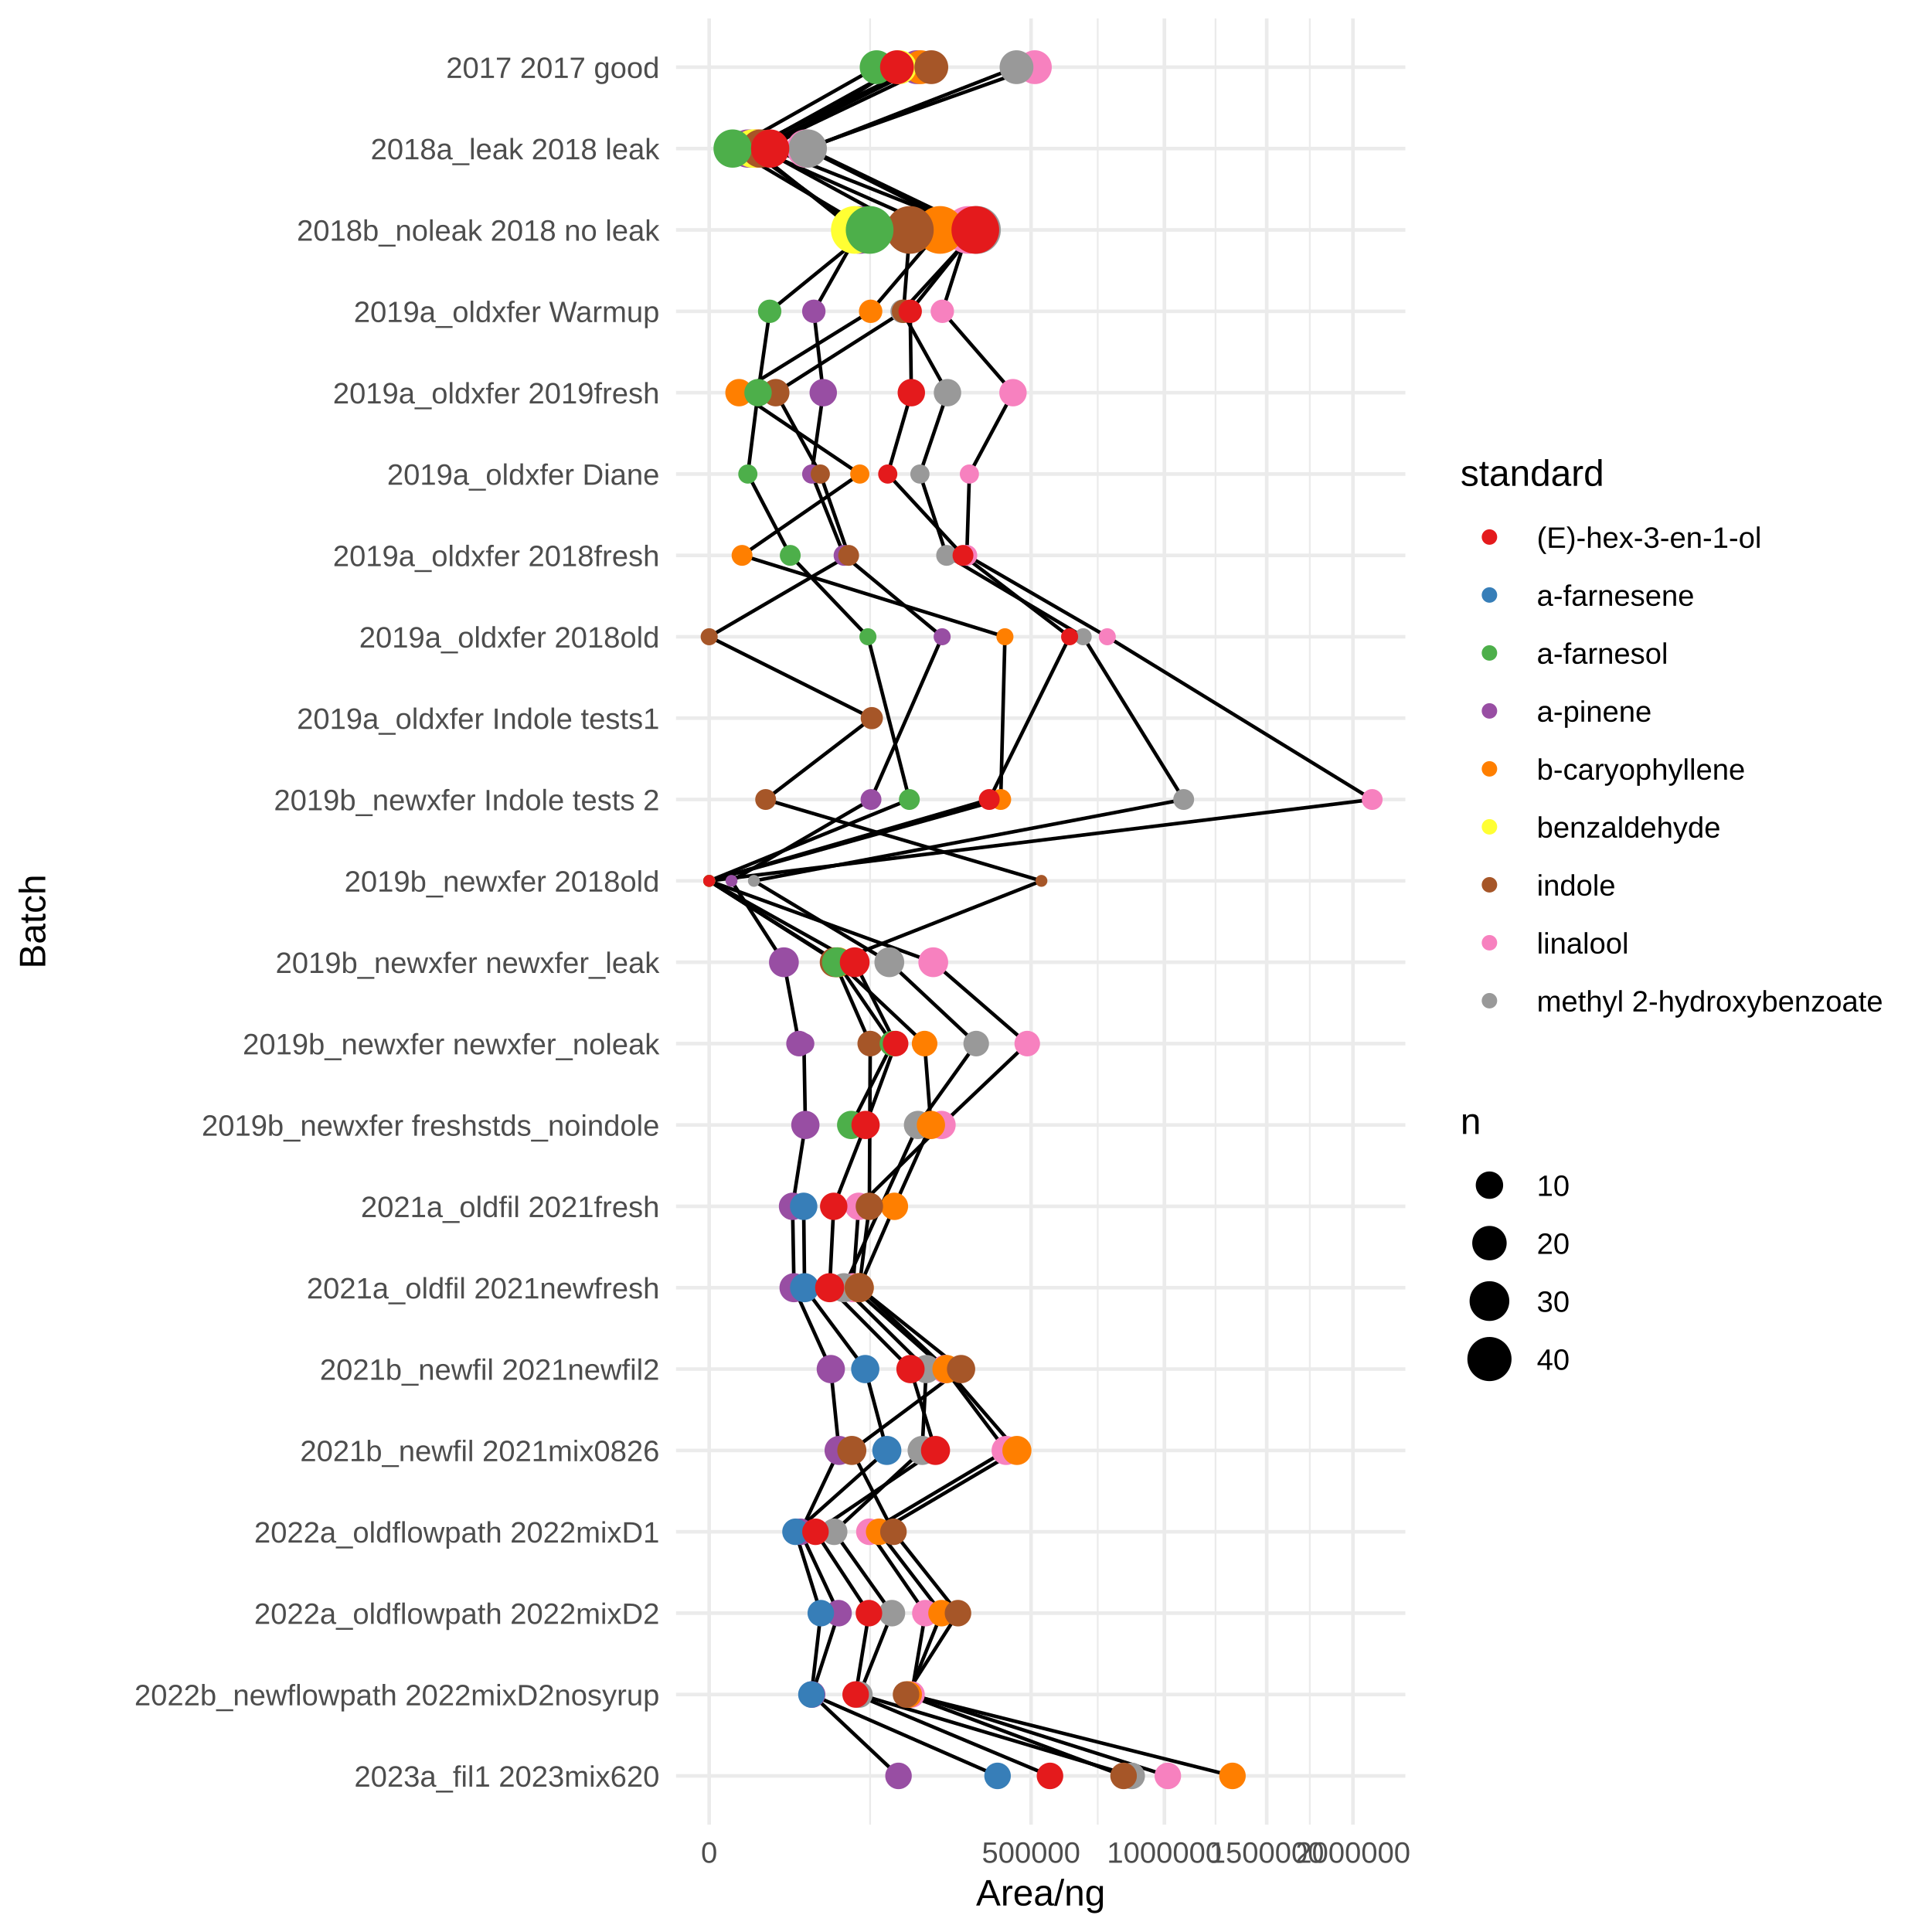
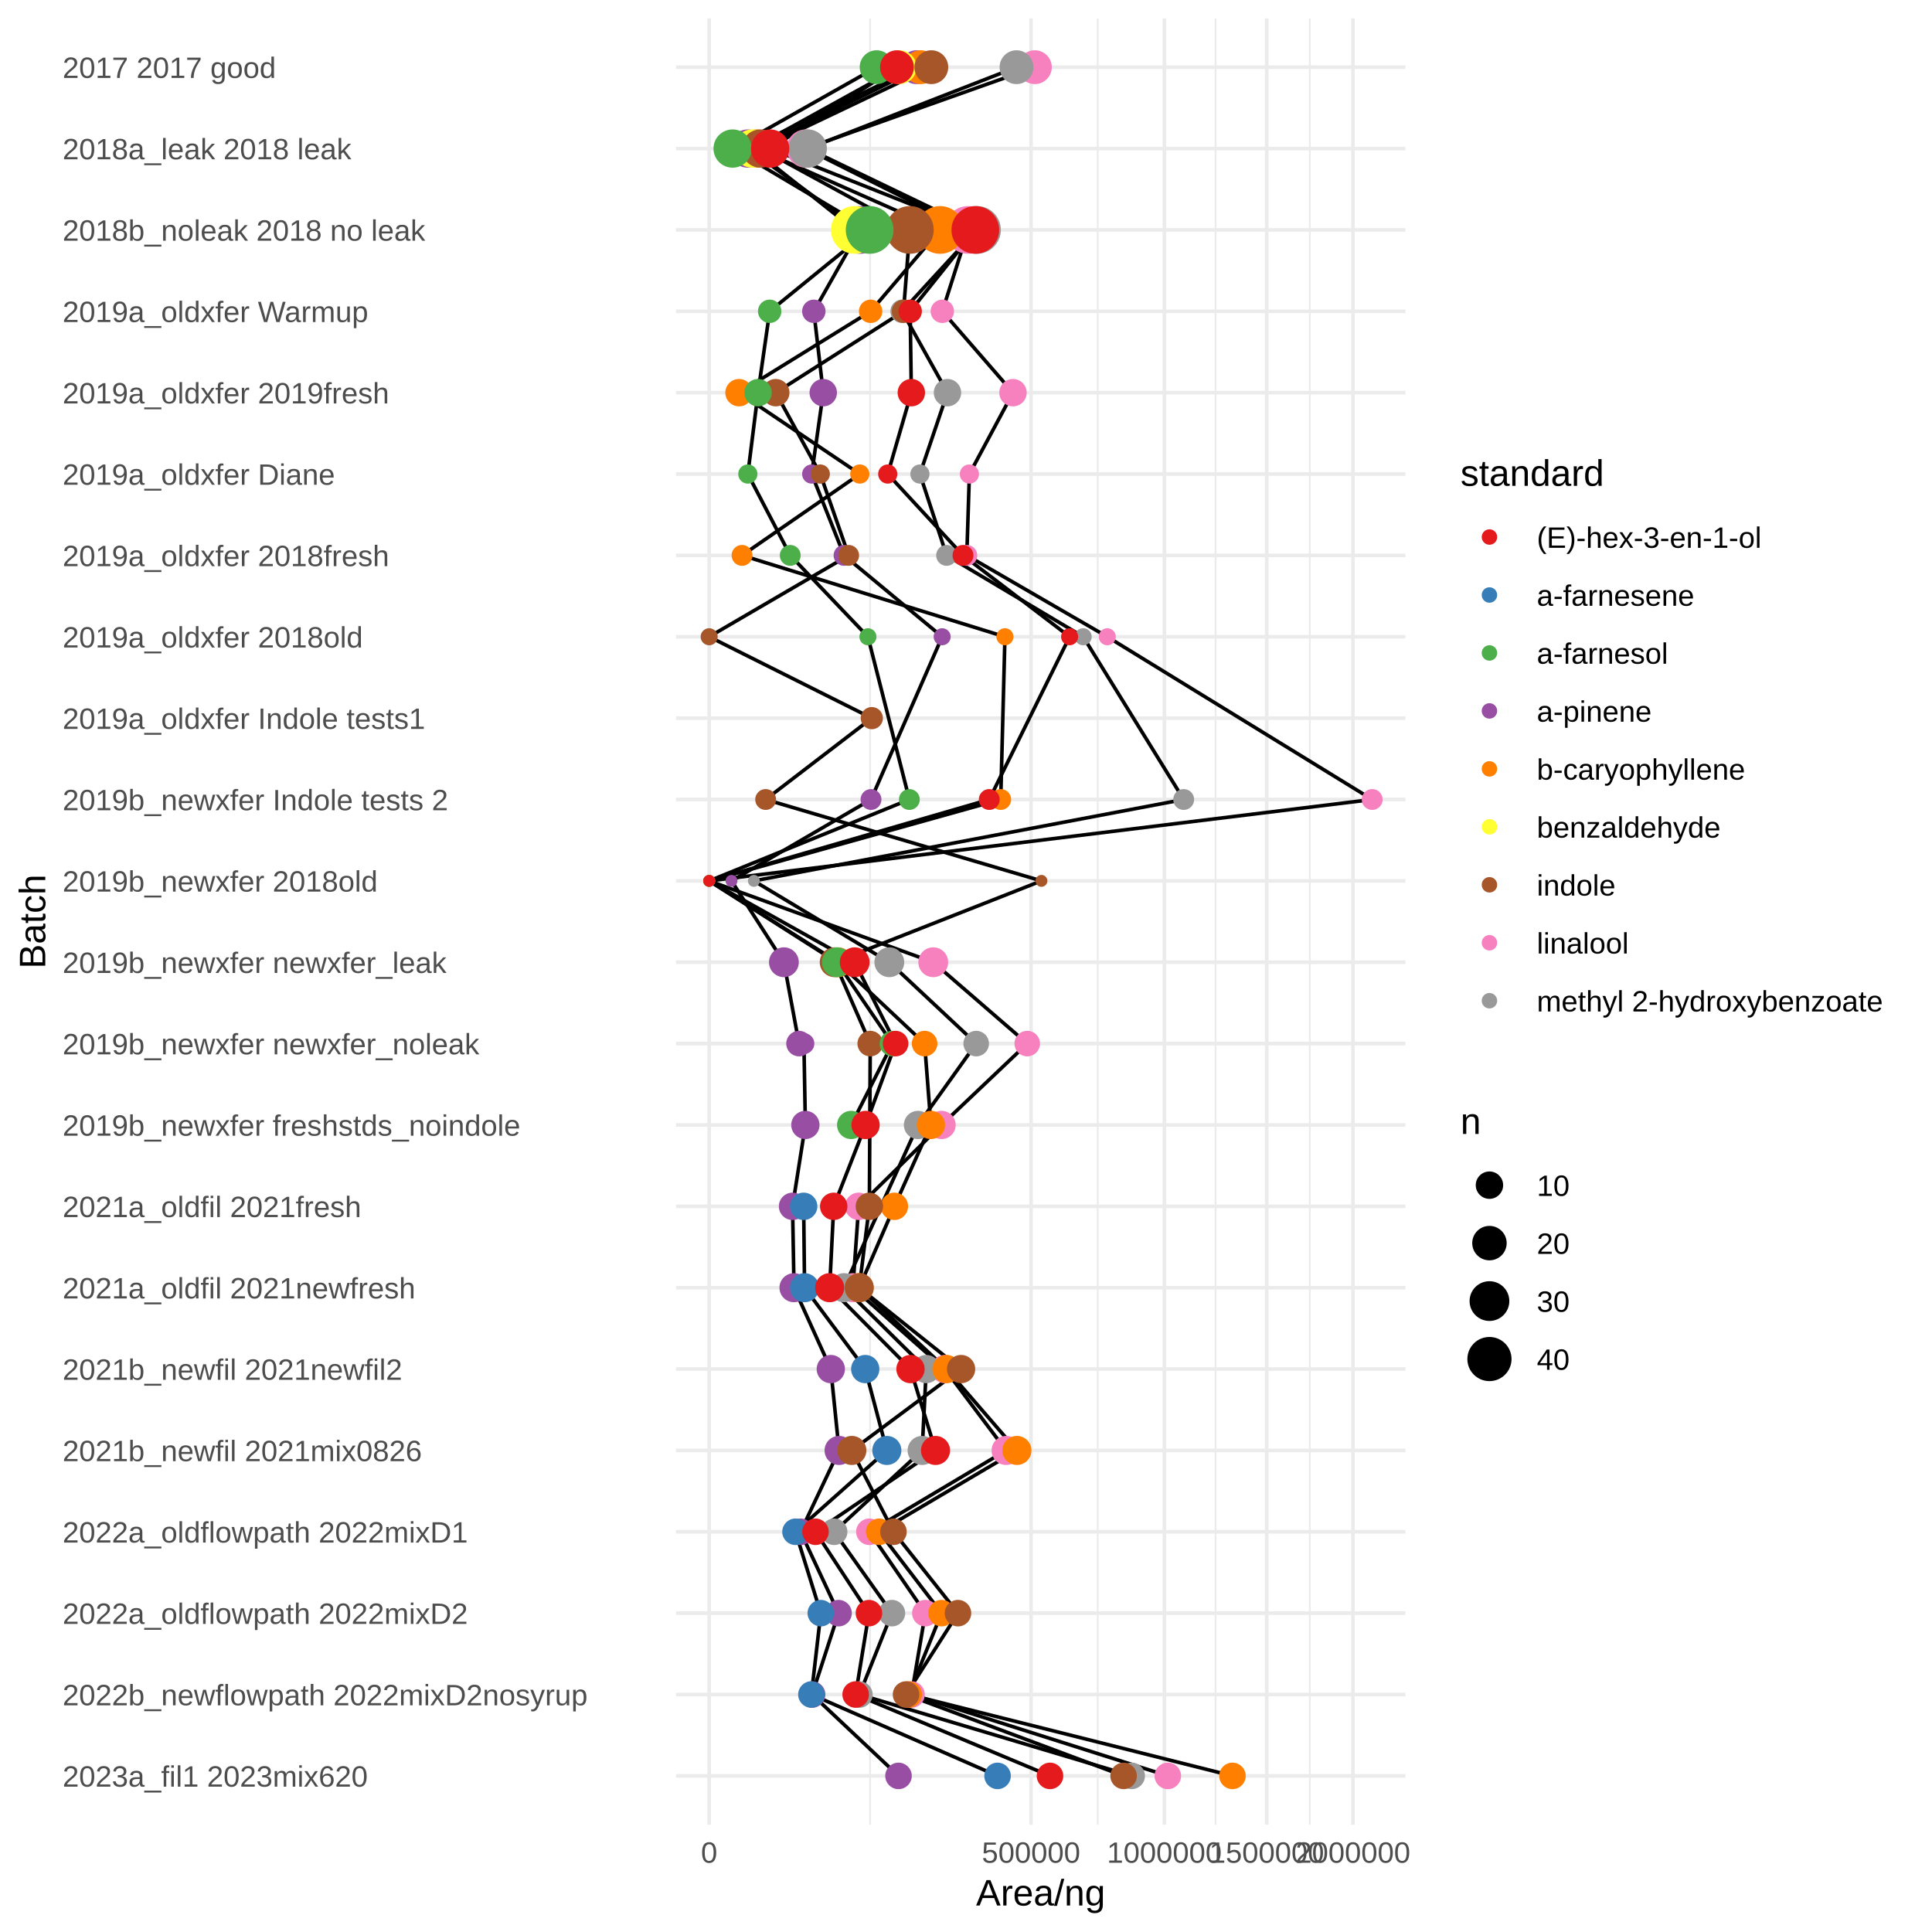
<svg xmlns="http://www.w3.org/2000/svg" class="svglite" width="576.00pt" height="576.00pt" viewBox="0 0 576.00 576.00">
  <defs>
    <style type="text/css">
    .svglite line, .svglite polyline, .svglite polygon, .svglite path, .svglite rect, .svglite circle {
      fill: none;
      stroke: #000000;
      stroke-linecap: round;
      stroke-linejoin: round;
      stroke-miterlimit: 10.00;
    }
    .svglite text {
      white-space: pre;
    }
  </style>
  </defs>
  <rect width="100%" height="100%" style="stroke: none; fill: #FFFFFF;" />
  <defs>
    <clipPath id="cpMC4wMHw1NzYuMDB8MC4wMHw1NzYuMDA=">
      <rect x="0.00" y="0.00" width="576.00" height="576.00" />
    </clipPath>
  </defs>
  <g clip-path="url(#cpMC4wMHw1NzYuMDB8MC4wMHw1NzYuMDA=)">
</g>
  <defs>
    <clipPath id="cpMjAxLjU1fDQxOC45OXw1LjQ4fDU0NC4wMQ==">
      <rect x="201.55" y="5.48" width="217.44" height="538.53" />
    </clipPath>
  </defs>
  <g clip-path="url(#cpMjAxLjU1fDQxOC45OXw1LjQ4fDU0NC4wMQ==)">
    <polyline points="259.41,544.01 259.41,5.48 " style="stroke-width: 0.53; stroke: #EBEBEB; stroke-linecap: butt;" />
    <polyline points="327.27,544.01 327.27,5.48 " style="stroke-width: 0.53; stroke: #EBEBEB; stroke-linecap: butt;" />
    <polyline points="362.40,544.01 362.40,5.48 " style="stroke-width: 0.53; stroke: #EBEBEB; stroke-linecap: butt;" />
    <polyline points="390.51,544.01 390.51,5.48 " style="stroke-width: 0.53; stroke: #EBEBEB; stroke-linecap: butt;" />
    <polyline points="201.55,529.46 418.99,529.46 " style="stroke-width: 1.07; stroke: #EBEBEB; stroke-linecap: butt;" />
    <polyline points="201.55,505.20 418.99,505.20 " style="stroke-width: 1.07; stroke: #EBEBEB; stroke-linecap: butt;" />
    <polyline points="201.55,480.94 418.99,480.94 " style="stroke-width: 1.07; stroke: #EBEBEB; stroke-linecap: butt;" />
    <polyline points="201.55,456.68 418.99,456.68 " style="stroke-width: 1.07; stroke: #EBEBEB; stroke-linecap: butt;" />
    <polyline points="201.55,432.43 418.99,432.43 " style="stroke-width: 1.07; stroke: #EBEBEB; stroke-linecap: butt;" />
    <polyline points="201.55,408.17 418.99,408.17 " style="stroke-width: 1.07; stroke: #EBEBEB; stroke-linecap: butt;" />
    <polyline points="201.55,383.91 418.99,383.91 " style="stroke-width: 1.07; stroke: #EBEBEB; stroke-linecap: butt;" />
    <polyline points="201.55,359.65 418.99,359.65 " style="stroke-width: 1.07; stroke: #EBEBEB; stroke-linecap: butt;" />
    <polyline points="201.55,335.39 418.99,335.39 " style="stroke-width: 1.07; stroke: #EBEBEB; stroke-linecap: butt;" />
    <polyline points="201.55,311.13 418.99,311.13 " style="stroke-width: 1.07; stroke: #EBEBEB; stroke-linecap: butt;" />
    <polyline points="201.55,286.88 418.99,286.88 " style="stroke-width: 1.07; stroke: #EBEBEB; stroke-linecap: butt;" />
    <polyline points="201.55,262.62 418.99,262.62 " style="stroke-width: 1.07; stroke: #EBEBEB; stroke-linecap: butt;" />
    <polyline points="201.55,238.36 418.99,238.36 " style="stroke-width: 1.07; stroke: #EBEBEB; stroke-linecap: butt;" />
    <polyline points="201.55,214.10 418.99,214.10 " style="stroke-width: 1.07; stroke: #EBEBEB; stroke-linecap: butt;" />
    <polyline points="201.55,189.84 418.99,189.84 " style="stroke-width: 1.07; stroke: #EBEBEB; stroke-linecap: butt;" />
    <polyline points="201.55,165.58 418.99,165.58 " style="stroke-width: 1.07; stroke: #EBEBEB; stroke-linecap: butt;" />
    <polyline points="201.55,141.33 418.99,141.33 " style="stroke-width: 1.07; stroke: #EBEBEB; stroke-linecap: butt;" />
    <polyline points="201.55,117.07 418.99,117.07 " style="stroke-width: 1.07; stroke: #EBEBEB; stroke-linecap: butt;" />
    <polyline points="201.55,92.81 418.99,92.81 " style="stroke-width: 1.07; stroke: #EBEBEB; stroke-linecap: butt;" />
    <polyline points="201.55,68.55 418.99,68.55 " style="stroke-width: 1.07; stroke: #EBEBEB; stroke-linecap: butt;" />
    <polyline points="201.55,44.29 418.99,44.29 " style="stroke-width: 1.07; stroke: #EBEBEB; stroke-linecap: butt;" />
    <polyline points="201.55,20.03 418.99,20.03 " style="stroke-width: 1.07; stroke: #EBEBEB; stroke-linecap: butt;" />
    <polyline points="211.43,544.01 211.43,5.48 " style="stroke-width: 1.07; stroke: #EBEBEB; stroke-linecap: butt;" />
    <polyline points="307.40,544.01 307.40,5.48 " style="stroke-width: 1.07; stroke: #EBEBEB; stroke-linecap: butt;" />
    <polyline points="347.15,544.01 347.15,5.48 " style="stroke-width: 1.07; stroke: #EBEBEB; stroke-linecap: butt;" />
    <polyline points="377.65,544.01 377.65,5.48 " style="stroke-width: 1.07; stroke: #EBEBEB; stroke-linecap: butt;" />
    <polyline points="403.36,544.01 403.36,5.48 " style="stroke-width: 1.07; stroke: #EBEBEB; stroke-linecap: butt;" />
    <polyline points="313.04,529.46 255.10,505.20 259.06,480.94 243.13,456.68 278.91,432.43 271.45,408.17 247.35,383.91 248.56,359.65 258.06,335.39 267.01,311.13 254.82,286.88 211.43,262.62 294.93,238.36 318.89,189.84 287.10,165.58 264.67,141.33 271.70,117.07 271.36,92.81 290.78,68.55 229.61,44.29 267.42,20.03 " style="stroke-width: 1.07; stroke-linecap: butt;" />
    <polyline points="297.41,529.46 241.91,505.20 244.71,480.94 237.17,456.68 264.40,432.43 257.96,408.17 239.87,383.91 239.60,359.65 " style="stroke-width: 1.07; stroke-linecap: butt;" />
    <polyline points="253.76,335.39 266.06,311.13 249.51,286.88 211.43,262.62 271.11,238.36 258.76,189.84 235.60,165.58 222.96,141.33 226.00,117.07 229.47,92.81 259.27,68.55 218.42,44.29 261.35,20.03 " style="stroke-width: 1.07; stroke-linecap: butt;" />
    <polyline points="267.88,529.46 242.12,505.20 250.00,480.94 238.67,456.68 250.16,432.43 247.69,408.17 236.72,383.91 236.29,359.65 240.11,335.39 239.68,311.13 238.22,311.13 233.71,286.88 218.09,262.62 259.68,238.36 280.89,189.84 251.64,165.58 242.00,141.33 245.44,117.07 242.63,92.81 256.36,68.55 222.98,44.29 273.23,20.03 " style="stroke-width: 1.07; stroke-linecap: butt;" />
    <polyline points="367.44,529.46 270.91,505.20 280.71,480.94 262.11,456.68 303.18,432.43 282.19,408.17 256.15,383.91 266.65,359.65 277.54,335.39 275.66,311.13 249.86,286.88 211.43,262.62 298.35,238.36 299.61,189.84 221.23,165.58 256.34,141.33 220.33,117.07 259.57,92.81 280.26,68.55 225.52,44.29 274.50,20.03 " style="stroke-width: 1.07; stroke-linecap: butt;" />
    <polyline points="254.85,68.55 224.30,44.29 268.21,20.03 " style="stroke-width: 1.07; stroke-linecap: butt;" />
    <polyline points="334.98,529.46 270.12,505.20 285.61,480.94 266.37,456.68 253.96,432.43 286.53,408.17 256.17,383.91 259.19,359.65 259.45,311.13 248.84,286.88 310.49,262.62 228.27,238.36 259.92,214.10 211.43,189.84 253.01,165.58 244.56,141.33 231.28,117.07 269.37,92.81 271.26,68.55 226.74,44.29 277.66,20.03 " style="stroke-width: 1.07; stroke-linecap: butt;" />
    <polyline points="348.17,529.46 271.76,505.20 275.88,480.94 259.19,456.68 299.96,432.43 281.69,408.17 254.27,383.91 256.00,359.65 280.71,335.39 306.26,311.13 278.24,286.88 211.43,262.62 409.10,238.36 330.12,189.84 288.24,165.58 289.01,141.33 302.01,117.07 280.94,92.81 288.68,68.55 240.23,44.29 308.53,20.03 " style="stroke-width: 1.07; stroke-linecap: butt;" />
    <polyline points="337.40,529.46 256.22,505.20 265.91,480.94 248.69,456.68 274.92,432.43 276.15,408.17 251.61,383.91 273.69,335.39 291.04,311.13 265.14,286.88 224.76,262.62 352.90,238.36 322.94,189.84 282.22,165.58 274.26,141.33 282.48,117.07 268.95,92.81 291.28,68.55 240.83,44.29 303.06,20.03 " style="stroke-width: 1.07; stroke-linecap: butt;" />
    <circle cx="273.23" cy="20.03" r="4.69" style="stroke-width: 0.71; stroke: #984EA3; fill: #984EA3;" />
    <circle cx="308.53" cy="20.03" r="4.69" style="stroke-width: 0.71; stroke: #F781BF; fill: #F781BF;" />
    <circle cx="303.06" cy="20.03" r="4.69" style="stroke-width: 0.71; stroke: #999999; fill: #999999;" />
    <circle cx="274.50" cy="20.03" r="4.69" style="stroke-width: 0.71; stroke: #FF7F00; fill: #FF7F00;" />
    <circle cx="268.21" cy="20.03" r="4.69" style="stroke-width: 0.71; stroke: #FFFF33; fill: #FFFF33;" />
    <circle cx="277.66" cy="20.03" r="4.69" style="stroke-width: 0.71; stroke: #A65628; fill: #A65628;" />
    <circle cx="261.35" cy="20.03" r="4.69" style="stroke-width: 0.71; stroke: #4DAF4A; fill: #4DAF4A;" />
    <circle cx="267.42" cy="20.03" r="4.69" style="stroke-width: 0.71; stroke: #E41A1C; fill: #E41A1C;" />
    <circle cx="222.98" cy="44.29" r="5.35" style="stroke-width: 0.71; stroke: #984EA3; fill: #984EA3;" />
    <circle cx="240.23" cy="44.29" r="5.35" style="stroke-width: 0.71; stroke: #F781BF; fill: #F781BF;" />
    <circle cx="240.83" cy="44.29" r="5.35" style="stroke-width: 0.71; stroke: #999999; fill: #999999;" />
    <circle cx="225.52" cy="44.29" r="5.35" style="stroke-width: 0.71; stroke: #FF7F00; fill: #FF7F00;" />
    <circle cx="224.30" cy="44.29" r="5.35" style="stroke-width: 0.71; stroke: #FFFF33; fill: #FFFF33;" />
    <circle cx="226.74" cy="44.29" r="5.35" style="stroke-width: 0.71; stroke: #A65628; fill: #A65628;" />
    <circle cx="218.42" cy="44.29" r="5.35" style="stroke-width: 0.71; stroke: #4DAF4A; fill: #4DAF4A;" />
    <circle cx="229.61" cy="44.29" r="5.35" style="stroke-width: 0.71; stroke: #E41A1C; fill: #E41A1C;" />
    <circle cx="256.36" cy="68.55" r="6.76" style="stroke-width: 0.71; stroke: #984EA3; fill: #984EA3;" />
    <circle cx="288.68" cy="68.55" r="6.76" style="stroke-width: 0.71; stroke: #F781BF; fill: #F781BF;" />
    <circle cx="291.28" cy="68.55" r="6.76" style="stroke-width: 0.71; stroke: #999999; fill: #999999;" />
    <circle cx="280.26" cy="68.55" r="6.76" style="stroke-width: 0.71; stroke: #FF7F00; fill: #FF7F00;" />
    <circle cx="254.85" cy="68.55" r="6.76" style="stroke-width: 0.71; stroke: #FFFF33; fill: #FFFF33;" />
    <circle cx="271.26" cy="68.55" r="6.76" style="stroke-width: 0.71; stroke: #A65628; fill: #A65628;" />
    <circle cx="259.27" cy="68.55" r="6.76" style="stroke-width: 0.71; stroke: #4DAF4A; fill: #4DAF4A;" />
    <circle cx="290.78" cy="68.55" r="6.76" style="stroke-width: 0.71; stroke: #E41A1C; fill: #E41A1C;" />
    <circle cx="242.63" cy="92.81" r="3.14" style="stroke-width: 0.71; stroke: #984EA3; fill: #984EA3;" />
    <circle cx="280.94" cy="92.81" r="3.14" style="stroke-width: 0.71; stroke: #F781BF; fill: #F781BF;" />
    <circle cx="268.95" cy="92.81" r="3.14" style="stroke-width: 0.71; stroke: #999999; fill: #999999;" />
    <circle cx="259.57" cy="92.81" r="3.14" style="stroke-width: 0.71; stroke: #FF7F00; fill: #FF7F00;" />
    <circle cx="269.37" cy="92.81" r="3.14" style="stroke-width: 0.71; stroke: #A65628; fill: #A65628;" />
    <circle cx="229.47" cy="92.81" r="3.14" style="stroke-width: 0.71; stroke: #4DAF4A; fill: #4DAF4A;" />
    <circle cx="271.36" cy="92.81" r="3.14" style="stroke-width: 0.71; stroke: #E41A1C; fill: #E41A1C;" />
    <circle cx="245.44" cy="117.07" r="3.73" style="stroke-width: 0.71; stroke: #984EA3; fill: #984EA3;" />
    <circle cx="302.01" cy="117.07" r="3.73" style="stroke-width: 0.71; stroke: #F781BF; fill: #F781BF;" />
    <circle cx="282.48" cy="117.07" r="3.73" style="stroke-width: 0.71; stroke: #999999; fill: #999999;" />
    <circle cx="220.33" cy="117.07" r="3.73" style="stroke-width: 0.71; stroke: #FF7F00; fill: #FF7F00;" />
    <circle cx="231.28" cy="117.07" r="3.73" style="stroke-width: 0.71; stroke: #A65628; fill: #A65628;" />
    <circle cx="226.00" cy="117.07" r="3.73" style="stroke-width: 0.71; stroke: #4DAF4A; fill: #4DAF4A;" />
    <circle cx="271.70" cy="117.07" r="3.73" style="stroke-width: 0.71; stroke: #E41A1C; fill: #E41A1C;" />
    <circle cx="242.00" cy="141.33" r="2.51" style="stroke-width: 0.71; stroke: #984EA3; fill: #984EA3;" />
    <circle cx="289.01" cy="141.33" r="2.51" style="stroke-width: 0.71; stroke: #F781BF; fill: #F781BF;" />
    <circle cx="274.26" cy="141.33" r="2.51" style="stroke-width: 0.71; stroke: #999999; fill: #999999;" />
    <circle cx="256.34" cy="141.33" r="2.51" style="stroke-width: 0.71; stroke: #FF7F00; fill: #FF7F00;" />
    <circle cx="244.56" cy="141.33" r="2.51" style="stroke-width: 0.71; stroke: #A65628; fill: #A65628;" />
    <circle cx="222.96" cy="141.33" r="2.51" style="stroke-width: 0.71; stroke: #4DAF4A; fill: #4DAF4A;" />
    <circle cx="264.67" cy="141.33" r="2.51" style="stroke-width: 0.71; stroke: #E41A1C; fill: #E41A1C;" />
    <circle cx="259.92" cy="214.10" r="2.96" style="stroke-width: 0.71; stroke: #A65628; fill: #A65628;" />
    <circle cx="251.64" cy="165.58" r="2.76" style="stroke-width: 0.71; stroke: #984EA3; fill: #984EA3;" />
    <circle cx="288.24" cy="165.58" r="2.76" style="stroke-width: 0.71; stroke: #F781BF; fill: #F781BF;" />
    <circle cx="282.22" cy="165.58" r="2.76" style="stroke-width: 0.71; stroke: #999999; fill: #999999;" />
    <circle cx="221.23" cy="165.58" r="2.76" style="stroke-width: 0.71; stroke: #FF7F00; fill: #FF7F00;" />
    <circle cx="253.01" cy="165.58" r="2.76" style="stroke-width: 0.71; stroke: #A65628; fill: #A65628;" />
    <circle cx="235.60" cy="165.58" r="2.76" style="stroke-width: 0.71; stroke: #4DAF4A; fill: #4DAF4A;" />
    <circle cx="287.10" cy="165.58" r="2.76" style="stroke-width: 0.71; stroke: #E41A1C; fill: #E41A1C;" />
    <circle cx="280.89" cy="189.84" r="2.19" style="stroke-width: 0.71; stroke: #984EA3; fill: #984EA3;" />
    <circle cx="330.12" cy="189.84" r="2.19" style="stroke-width: 0.71; stroke: #F781BF; fill: #F781BF;" />
    <circle cx="322.94" cy="189.84" r="2.19" style="stroke-width: 0.71; stroke: #999999; fill: #999999;" />
    <circle cx="299.61" cy="189.84" r="2.19" style="stroke-width: 0.71; stroke: #FF7F00; fill: #FF7F00;" />
    <circle cx="211.43" cy="189.84" r="2.19" style="stroke-width: 0.71; stroke: #A65628; fill: #A65628;" />
    <circle cx="258.76" cy="189.84" r="2.19" style="stroke-width: 0.71; stroke: #4DAF4A; fill: #4DAF4A;" />
    <circle cx="318.89" cy="189.84" r="2.19" style="stroke-width: 0.71; stroke: #E41A1C; fill: #E41A1C;" />
    <circle cx="259.68" cy="238.36" r="2.76" style="stroke-width: 0.71; stroke: #984EA3; fill: #984EA3;" />
    <circle cx="409.10" cy="238.36" r="2.76" style="stroke-width: 0.71; stroke: #F781BF; fill: #F781BF;" />
    <circle cx="352.90" cy="238.36" r="2.76" style="stroke-width: 0.71; stroke: #999999; fill: #999999;" />
    <circle cx="298.35" cy="238.36" r="2.76" style="stroke-width: 0.71; stroke: #FF7F00; fill: #FF7F00;" />
    <circle cx="228.27" cy="238.36" r="2.76" style="stroke-width: 0.71; stroke: #A65628; fill: #A65628;" />
    <circle cx="271.11" cy="238.36" r="2.76" style="stroke-width: 0.71; stroke: #4DAF4A; fill: #4DAF4A;" />
    <circle cx="294.93" cy="238.36" r="2.76" style="stroke-width: 0.71; stroke: #E41A1C; fill: #E41A1C;" />
    <circle cx="218.09" cy="262.62" r="1.42" style="stroke-width: 0.71; stroke: #984EA3; fill: #984EA3;" />
    <circle cx="211.43" cy="262.62" r="1.42" style="stroke-width: 0.71; stroke: #F781BF; fill: #F781BF;" />
    <circle cx="224.76" cy="262.62" r="1.42" style="stroke-width: 0.71; stroke: #999999; fill: #999999;" />
    <circle cx="211.43" cy="262.62" r="1.42" style="stroke-width: 0.71; stroke: #FF7F00; fill: #FF7F00;" />
    <circle cx="310.49" cy="262.62" r="1.42" style="stroke-width: 0.71; stroke: #A65628; fill: #A65628;" />
    <circle cx="211.43" cy="262.62" r="1.42" style="stroke-width: 0.71; stroke: #4DAF4A; fill: #4DAF4A;" />
    <circle cx="211.43" cy="262.62" r="1.42" style="stroke-width: 0.71; stroke: #E41A1C; fill: #E41A1C;" />
    <circle cx="233.71" cy="286.88" r="4.09" style="stroke-width: 0.71; stroke: #984EA3; fill: #984EA3;" />
    <circle cx="278.24" cy="286.88" r="4.09" style="stroke-width: 0.71; stroke: #F781BF; fill: #F781BF;" />
    <circle cx="265.14" cy="286.88" r="4.09" style="stroke-width: 0.71; stroke: #999999; fill: #999999;" />
    <circle cx="249.86" cy="286.88" r="4.09" style="stroke-width: 0.71; stroke: #FF7F00; fill: #FF7F00;" />
    <circle cx="248.84" cy="286.88" r="4.09" style="stroke-width: 0.71; stroke: #A65628; fill: #A65628;" />
    <circle cx="249.51" cy="286.88" r="4.09" style="stroke-width: 0.71; stroke: #4DAF4A; fill: #4DAF4A;" />
    <circle cx="254.82" cy="286.88" r="4.09" style="stroke-width: 0.71; stroke: #E41A1C; fill: #E41A1C;" />
    <circle cx="239.68" cy="311.13" r="2.76" style="stroke-width: 0.71; stroke: #984EA3; fill: #984EA3;" />
    <circle cx="238.22" cy="311.13" r="3.46" style="stroke-width: 0.71; stroke: #984EA3; fill: #984EA3;" />
    <circle cx="306.26" cy="311.13" r="3.46" style="stroke-width: 0.71; stroke: #F781BF; fill: #F781BF;" />
    <circle cx="291.04" cy="311.13" r="3.46" style="stroke-width: 0.71; stroke: #999999; fill: #999999;" />
    <circle cx="275.66" cy="311.13" r="3.46" style="stroke-width: 0.71; stroke: #FF7F00; fill: #FF7F00;" />
    <circle cx="259.45" cy="311.13" r="3.46" style="stroke-width: 0.71; stroke: #A65628; fill: #A65628;" />
    <circle cx="266.06" cy="311.13" r="3.46" style="stroke-width: 0.71; stroke: #4DAF4A; fill: #4DAF4A;" />
    <circle cx="267.01" cy="311.13" r="3.46" style="stroke-width: 0.71; stroke: #E41A1C; fill: #E41A1C;" />
    <circle cx="240.11" cy="335.39" r="3.86" style="stroke-width: 0.71; stroke: #984EA3; fill: #984EA3;" />
    <circle cx="280.71" cy="335.39" r="3.86" style="stroke-width: 0.71; stroke: #F781BF; fill: #F781BF;" />
    <circle cx="273.69" cy="335.39" r="3.86" style="stroke-width: 0.71; stroke: #999999; fill: #999999;" />
    <circle cx="277.54" cy="335.39" r="3.86" style="stroke-width: 0.71; stroke: #FF7F00; fill: #FF7F00;" />
    <circle cx="253.76" cy="335.39" r="3.86" style="stroke-width: 0.71; stroke: #4DAF4A; fill: #4DAF4A;" />
    <circle cx="258.06" cy="335.39" r="3.86" style="stroke-width: 0.71; stroke: #E41A1C; fill: #E41A1C;" />
    <circle cx="236.29" cy="359.65" r="3.73" style="stroke-width: 0.71; stroke: #984EA3; fill: #984EA3;" />
    <circle cx="256.00" cy="359.65" r="3.73" style="stroke-width: 0.71; stroke: #F781BF; fill: #F781BF;" />
    <circle cx="266.65" cy="359.65" r="3.73" style="stroke-width: 0.71; stroke: #FF7F00; fill: #FF7F00;" />
    <circle cx="239.60" cy="359.65" r="3.73" style="stroke-width: 0.71; stroke: #377EB8; fill: #377EB8;" />
    <circle cx="259.19" cy="359.65" r="3.73" style="stroke-width: 0.71; stroke: #A65628; fill: #A65628;" />
    <circle cx="248.56" cy="359.65" r="3.73" style="stroke-width: 0.71; stroke: #E41A1C; fill: #E41A1C;" />
    <circle cx="236.72" cy="383.91" r="3.98" style="stroke-width: 0.71; stroke: #984EA3; fill: #984EA3;" />
    <circle cx="254.27" cy="383.91" r="3.98" style="stroke-width: 0.71; stroke: #F781BF; fill: #F781BF;" />
    <circle cx="251.61" cy="383.91" r="3.98" style="stroke-width: 0.71; stroke: #999999; fill: #999999;" />
    <circle cx="256.15" cy="383.91" r="3.98" style="stroke-width: 0.71; stroke: #FF7F00; fill: #FF7F00;" />
    <circle cx="239.87" cy="383.91" r="3.98" style="stroke-width: 0.71; stroke: #377EB8; fill: #377EB8;" />
    <circle cx="256.17" cy="383.91" r="3.98" style="stroke-width: 0.71; stroke: #A65628; fill: #A65628;" />
    <circle cx="247.35" cy="383.91" r="3.98" style="stroke-width: 0.71; stroke: #E41A1C; fill: #E41A1C;" />
    <circle cx="247.69" cy="408.17" r="3.86" style="stroke-width: 0.71; stroke: #984EA3; fill: #984EA3;" />
    <circle cx="281.69" cy="408.17" r="3.86" style="stroke-width: 0.71; stroke: #F781BF; fill: #F781BF;" />
    <circle cx="276.15" cy="408.17" r="3.86" style="stroke-width: 0.71; stroke: #999999; fill: #999999;" />
    <circle cx="282.19" cy="408.17" r="3.86" style="stroke-width: 0.71; stroke: #FF7F00; fill: #FF7F00;" />
    <circle cx="257.96" cy="408.17" r="3.86" style="stroke-width: 0.71; stroke: #377EB8; fill: #377EB8;" />
    <circle cx="286.53" cy="408.17" r="3.86" style="stroke-width: 0.71; stroke: #A65628; fill: #A65628;" />
    <circle cx="271.45" cy="408.17" r="3.86" style="stroke-width: 0.71; stroke: #E41A1C; fill: #E41A1C;" />
    <circle cx="250.16" cy="432.43" r="3.98" style="stroke-width: 0.71; stroke: #984EA3; fill: #984EA3;" />
    <circle cx="299.96" cy="432.43" r="3.98" style="stroke-width: 0.71; stroke: #F781BF; fill: #F781BF;" />
    <circle cx="274.92" cy="432.43" r="3.98" style="stroke-width: 0.71; stroke: #999999; fill: #999999;" />
    <circle cx="303.18" cy="432.43" r="3.98" style="stroke-width: 0.71; stroke: #FF7F00; fill: #FF7F00;" />
    <circle cx="264.40" cy="432.43" r="3.98" style="stroke-width: 0.71; stroke: #377EB8; fill: #377EB8;" />
    <circle cx="253.96" cy="432.43" r="3.98" style="stroke-width: 0.71; stroke: #A65628; fill: #A65628;" />
    <circle cx="278.91" cy="432.43" r="3.98" style="stroke-width: 0.71; stroke: #E41A1C; fill: #E41A1C;" />
    <circle cx="238.67" cy="456.68" r="3.60" style="stroke-width: 0.71; stroke: #984EA3; fill: #984EA3;" />
    <circle cx="259.19" cy="456.68" r="3.60" style="stroke-width: 0.71; stroke: #F781BF; fill: #F781BF;" />
    <circle cx="248.69" cy="456.68" r="3.60" style="stroke-width: 0.71; stroke: #999999; fill: #999999;" />
    <circle cx="262.11" cy="456.68" r="3.60" style="stroke-width: 0.71; stroke: #FF7F00; fill: #FF7F00;" />
    <circle cx="237.17" cy="456.68" r="3.60" style="stroke-width: 0.71; stroke: #377EB8; fill: #377EB8;" />
    <circle cx="266.37" cy="456.68" r="3.60" style="stroke-width: 0.71; stroke: #A65628; fill: #A65628;" />
    <circle cx="243.13" cy="456.68" r="3.60" style="stroke-width: 0.71; stroke: #E41A1C; fill: #E41A1C;" />
    <circle cx="250.00" cy="480.94" r="3.60" style="stroke-width: 0.71; stroke: #984EA3; fill: #984EA3;" />
    <circle cx="275.88" cy="480.94" r="3.60" style="stroke-width: 0.71; stroke: #F781BF; fill: #F781BF;" />
    <circle cx="265.91" cy="480.94" r="3.60" style="stroke-width: 0.71; stroke: #999999; fill: #999999;" />
    <circle cx="280.71" cy="480.94" r="3.60" style="stroke-width: 0.71; stroke: #FF7F00; fill: #FF7F00;" />
    <circle cx="244.71" cy="480.94" r="3.60" style="stroke-width: 0.71; stroke: #377EB8; fill: #377EB8;" />
    <circle cx="285.61" cy="480.94" r="3.60" style="stroke-width: 0.71; stroke: #A65628; fill: #A65628;" />
    <circle cx="259.06" cy="480.94" r="3.60" style="stroke-width: 0.71; stroke: #E41A1C; fill: #E41A1C;" />
    <circle cx="242.12" cy="505.20" r="3.60" style="stroke-width: 0.71; stroke: #984EA3; fill: #984EA3;" />
    <circle cx="271.76" cy="505.20" r="3.60" style="stroke-width: 0.71; stroke: #F781BF; fill: #F781BF;" />
    <circle cx="256.22" cy="505.20" r="3.60" style="stroke-width: 0.71; stroke: #999999; fill: #999999;" />
    <circle cx="270.91" cy="505.20" r="3.60" style="stroke-width: 0.71; stroke: #FF7F00; fill: #FF7F00;" />
    <circle cx="241.91" cy="505.20" r="3.60" style="stroke-width: 0.71; stroke: #377EB8; fill: #377EB8;" />
    <circle cx="270.12" cy="505.20" r="3.60" style="stroke-width: 0.71; stroke: #A65628; fill: #A65628;" />
    <circle cx="255.10" cy="505.20" r="3.60" style="stroke-width: 0.71; stroke: #E41A1C; fill: #E41A1C;" />
    <circle cx="267.88" cy="529.46" r="3.60" style="stroke-width: 0.71; stroke: #984EA3; fill: #984EA3;" />
    <circle cx="348.17" cy="529.46" r="3.60" style="stroke-width: 0.71; stroke: #F781BF; fill: #F781BF;" />
    <circle cx="337.40" cy="529.46" r="3.60" style="stroke-width: 0.71; stroke: #999999; fill: #999999;" />
    <circle cx="367.44" cy="529.46" r="3.60" style="stroke-width: 0.71; stroke: #FF7F00; fill: #FF7F00;" />
    <circle cx="297.41" cy="529.46" r="3.60" style="stroke-width: 0.71; stroke: #377EB8; fill: #377EB8;" />
    <circle cx="334.98" cy="529.46" r="3.60" style="stroke-width: 0.71; stroke: #A65628; fill: #A65628;" />
    <circle cx="313.04" cy="529.46" r="3.60" style="stroke-width: 0.71; stroke: #E41A1C; fill: #E41A1C;" />
  </g>
  <g clip-path="url(#cpMC4wMHw1NzYuMDB8MC4wMHw1NzYuMDA=)">
-     <text x="196.62" y="532.67" text-anchor="end" style="font-size: 8.80px;fill: #4D4D4D; font-family: &quot;Arial&quot;;">2023a_fil1 2023mix620</text>
-     <text x="196.62" y="508.41" text-anchor="end" style="font-size: 8.80px;fill: #4D4D4D; font-family: &quot;Arial&quot;;">2022b_newflowpath 2022mixD2nosyrup</text>
-     <text x="196.62" y="484.15" text-anchor="end" style="font-size: 8.80px;fill: #4D4D4D; font-family: &quot;Arial&quot;;">2022a_oldflowpath 2022mixD2</text>
-     <text x="196.62" y="459.89" text-anchor="end" style="font-size: 8.80px;fill: #4D4D4D; font-family: &quot;Arial&quot;;">2022a_oldflowpath 2022mixD1</text>
-     <text x="196.62" y="435.63" text-anchor="end" style="font-size: 8.80px;fill: #4D4D4D; font-family: &quot;Arial&quot;;">2021b_newfil 2021mix0826</text>
-     <text x="196.62" y="411.37" text-anchor="end" style="font-size: 8.80px;fill: #4D4D4D; font-family: &quot;Arial&quot;;">2021b_newfil 2021newfil2</text>
-     <text x="196.62" y="387.12" text-anchor="end" style="font-size: 8.80px;fill: #4D4D4D; font-family: &quot;Arial&quot;;">2021a_oldfil 2021newfresh</text>
-     <text x="196.62" y="362.86" text-anchor="end" style="font-size: 8.80px;fill: #4D4D4D; font-family: &quot;Arial&quot;;">2021a_oldfil 2021fresh</text>
-     <text x="196.62" y="338.60" text-anchor="end" style="font-size: 8.80px;fill: #4D4D4D; font-family: &quot;Arial&quot;;">2019b_newxfer freshstds_noindole</text>
-     <text x="196.62" y="314.34" text-anchor="end" style="font-size: 8.80px;fill: #4D4D4D; font-family: &quot;Arial&quot;;">2019b_newxfer newxfer_noleak</text>
-     <text x="196.62" y="290.08" text-anchor="end" style="font-size: 8.80px;fill: #4D4D4D; font-family: &quot;Arial&quot;;">2019b_newxfer newxfer_leak</text>
-     <text x="196.62" y="265.82" text-anchor="end" style="font-size: 8.80px;fill: #4D4D4D; font-family: &quot;Arial&quot;;">2019b_newxfer 2018old</text>
-     <text x="196.62" y="241.57" text-anchor="end" style="font-size: 8.80px;fill: #4D4D4D; font-family: &quot;Arial&quot;;">2019b_newxfer Indole tests 2</text>
-     <text x="196.62" y="217.31" text-anchor="end" style="font-size: 8.80px;fill: #4D4D4D; font-family: &quot;Arial&quot;;">2019a_oldxfer Indole tests1</text>
-     <text x="196.62" y="193.05" text-anchor="end" style="font-size: 8.80px;fill: #4D4D4D; font-family: &quot;Arial&quot;;">2019a_oldxfer 2018old</text>
-     <text x="196.62" y="168.79" text-anchor="end" style="font-size: 8.80px;fill: #4D4D4D; font-family: &quot;Arial&quot;;">2019a_oldxfer 2018fresh</text>
-     <text x="196.62" y="144.53" text-anchor="end" style="font-size: 8.80px;fill: #4D4D4D; font-family: &quot;Arial&quot;;">2019a_oldxfer Diane</text>
-     <text x="196.62" y="120.28" text-anchor="end" style="font-size: 8.80px;fill: #4D4D4D; font-family: &quot;Arial&quot;;">2019a_oldxfer 2019fresh</text>
-     <text x="196.62" y="96.02" text-anchor="end" style="font-size: 8.80px;fill: #4D4D4D; font-family: &quot;Arial&quot;;">2019a_oldxfer Warmup</text>
-     <text x="196.62" y="71.76" text-anchor="end" style="font-size: 8.80px;fill: #4D4D4D; font-family: &quot;Arial&quot;;">2018b_noleak 2018 no leak</text>
-     <text x="196.62" y="47.50" text-anchor="end" style="font-size: 8.80px;fill: #4D4D4D; font-family: &quot;Arial&quot;;">2018a_leak 2018 leak</text>
-     <text x="196.62" y="23.24" text-anchor="end" style="font-size: 8.80px;fill: #4D4D4D; font-family: &quot;Arial&quot;;">2017 2017 good</text>
+     <text x="18.66" y="532.67" style="font-size: 8.80px;fill: #4D4D4D; font-family: &quot;Arial&quot;;">2023a_fil1 2023mix620</text>
+     <text x="18.66" y="508.41" style="font-size: 8.80px;fill: #4D4D4D; font-family: &quot;Arial&quot;;">2022b_newflowpath 2022mixD2nosyrup</text>
+     <text x="18.66" y="484.15" style="font-size: 8.80px;fill: #4D4D4D; font-family: &quot;Arial&quot;;">2022a_oldflowpath 2022mixD2</text>
+     <text x="18.66" y="459.89" style="font-size: 8.80px;fill: #4D4D4D; font-family: &quot;Arial&quot;;">2022a_oldflowpath 2022mixD1</text>
+     <text x="18.66" y="435.63" style="font-size: 8.80px;fill: #4D4D4D; font-family: &quot;Arial&quot;;">2021b_newfil 2021mix0826</text>
+     <text x="18.66" y="411.37" style="font-size: 8.80px;fill: #4D4D4D; font-family: &quot;Arial&quot;;">2021b_newfil 2021newfil2</text>
+     <text x="18.66" y="387.12" style="font-size: 8.80px;fill: #4D4D4D; font-family: &quot;Arial&quot;;">2021a_oldfil 2021newfresh</text>
+     <text x="18.66" y="362.86" style="font-size: 8.80px;fill: #4D4D4D; font-family: &quot;Arial&quot;;">2021a_oldfil 2021fresh</text>
+     <text x="18.66" y="338.60" style="font-size: 8.80px;fill: #4D4D4D; font-family: &quot;Arial&quot;;">2019b_newxfer freshstds_noindole</text>
+     <text x="18.66" y="314.34" style="font-size: 8.80px;fill: #4D4D4D; font-family: &quot;Arial&quot;;">2019b_newxfer newxfer_noleak</text>
+     <text x="18.66" y="290.08" style="font-size: 8.80px;fill: #4D4D4D; font-family: &quot;Arial&quot;;">2019b_newxfer newxfer_leak</text>
+     <text x="18.66" y="265.82" style="font-size: 8.80px;fill: #4D4D4D; font-family: &quot;Arial&quot;;">2019b_newxfer 2018old</text>
+     <text x="18.66" y="241.57" style="font-size: 8.80px;fill: #4D4D4D; font-family: &quot;Arial&quot;;">2019b_newxfer Indole tests 2</text>
+     <text x="18.66" y="217.31" style="font-size: 8.80px;fill: #4D4D4D; font-family: &quot;Arial&quot;;">2019a_oldxfer Indole tests1</text>
+     <text x="18.66" y="193.05" style="font-size: 8.80px;fill: #4D4D4D; font-family: &quot;Arial&quot;;">2019a_oldxfer 2018old</text>
+     <text x="18.66" y="168.79" style="font-size: 8.80px;fill: #4D4D4D; font-family: &quot;Arial&quot;;">2019a_oldxfer 2018fresh</text>
+     <text x="18.66" y="144.53" style="font-size: 8.80px;fill: #4D4D4D; font-family: &quot;Arial&quot;;">2019a_oldxfer Diane</text>
+     <text x="18.66" y="120.28" style="font-size: 8.80px;fill: #4D4D4D; font-family: &quot;Arial&quot;;">2019a_oldxfer 2019fresh</text>
+     <text x="18.66" y="96.02" style="font-size: 8.80px;fill: #4D4D4D; font-family: &quot;Arial&quot;;">2019a_oldxfer Warmup</text>
+     <text x="18.66" y="71.76" style="font-size: 8.80px;fill: #4D4D4D; font-family: &quot;Arial&quot;;">2018b_noleak 2018 no leak</text>
+     <text x="18.66" y="47.50" style="font-size: 8.80px;fill: #4D4D4D; font-family: &quot;Arial&quot;;">2018a_leak 2018 leak</text>
+     <text x="18.66" y="23.24" style="font-size: 8.80px;fill: #4D4D4D; font-family: &quot;Arial&quot;;">2017 2017 good</text>
    <text x="211.43" y="555.36" text-anchor="middle" style="font-size: 8.80px;fill: #4D4D4D; font-family: &quot;Arial&quot;;">0</text>
    <text x="307.40" y="555.36" text-anchor="middle" style="font-size: 8.80px;fill: #4D4D4D; font-family: &quot;Arial&quot;;">500000</text>
    <text x="347.15" y="555.36" text-anchor="middle" style="font-size: 8.80px;fill: #4D4D4D; font-family: &quot;Arial&quot;;">1000000</text>
    <text x="377.65" y="555.36" text-anchor="middle" style="font-size: 8.80px;fill: #4D4D4D; font-family: &quot;Arial&quot;;">1500000</text>
    <text x="403.36" y="555.36" text-anchor="middle" style="font-size: 8.80px;fill: #4D4D4D; font-family: &quot;Arial&quot;;">2000000</text>
    <text x="310.27" y="568.10" text-anchor="middle" style="font-size: 11.00px; font-family: &quot;Arial&quot;;">Area/ng</text>
    <text transform="translate(13.50,274.75) rotate(-90)" text-anchor="middle" style="font-size: 11.00px; font-family: &quot;Arial&quot;;">Batch</text>
    <text x="435.42" y="144.84" style="font-size: 11.00px; font-family: &quot;Arial&quot;;">standard</text>
    <circle cx="444.06" cy="160.11" r="1.95" style="stroke-width: 0.71; stroke: #E41A1C; fill: #E41A1C;" />
    <circle cx="444.06" cy="177.39" r="1.95" style="stroke-width: 0.71; stroke: #377EB8; fill: #377EB8;" />
    <circle cx="444.06" cy="194.67" r="1.95" style="stroke-width: 0.71; stroke: #4DAF4A; fill: #4DAF4A;" />
    <circle cx="444.06" cy="211.95" r="1.95" style="stroke-width: 0.71; stroke: #984EA3; fill: #984EA3;" />
    <circle cx="444.06" cy="229.23" r="1.95" style="stroke-width: 0.71; stroke: #FF7F00; fill: #FF7F00;" />
    <circle cx="444.06" cy="246.51" r="1.95" style="stroke-width: 0.71; stroke: #FFFF33; fill: #FFFF33;" />
    <circle cx="444.06" cy="263.79" r="1.95" style="stroke-width: 0.71; stroke: #A65628; fill: #A65628;" />
    <circle cx="444.06" cy="281.07" r="1.95" style="stroke-width: 0.71; stroke: #F781BF; fill: #F781BF;" />
    <circle cx="444.06" cy="298.35" r="1.95" style="stroke-width: 0.71; stroke: #999999; fill: #999999;" />
    <text x="458.18" y="163.32" style="font-size: 8.80px; font-family: &quot;Arial&quot;;">(E)-hex-3-en-1-ol</text>
    <text x="458.18" y="180.60" style="font-size: 8.80px; font-family: &quot;Arial&quot;;">a-farnesene</text>
    <text x="458.18" y="197.88" style="font-size: 8.80px; font-family: &quot;Arial&quot;;">a-farnesol</text>
    <text x="458.18" y="215.16" style="font-size: 8.80px; font-family: &quot;Arial&quot;;">a-pinene</text>
    <text x="458.18" y="232.44" style="font-size: 8.80px; font-family: &quot;Arial&quot;;">b-caryophyllene</text>
    <text x="458.18" y="249.72" style="font-size: 8.80px; font-family: &quot;Arial&quot;;">benzaldehyde</text>
    <text x="458.18" y="267.00" style="font-size: 8.80px; font-family: &quot;Arial&quot;;">indole</text>
    <text x="458.18" y="284.28" style="font-size: 8.80px; font-family: &quot;Arial&quot;;">linalool</text>
    <text x="458.18" y="301.56" style="font-size: 8.80px; font-family: &quot;Arial&quot;;">methyl 2-hydroxybenzoate</text>
    <text x="435.42" y="338.07" style="font-size: 11.00px; font-family: &quot;Arial&quot;;">n</text>
    <circle cx="444.06" cy="353.34" r="3.73" style="stroke-width: 0.71; fill: #000000;" />
    <circle cx="444.06" cy="370.62" r="4.78" style="stroke-width: 0.71; fill: #000000;" />
    <circle cx="444.06" cy="387.90" r="5.57" style="stroke-width: 0.71; fill: #000000;" />
    <circle cx="444.06" cy="405.18" r="6.23" style="stroke-width: 0.71; fill: #000000;" />
    <text x="458.18" y="356.55" style="font-size: 8.80px; font-family: &quot;Arial&quot;;">10</text>
    <text x="458.18" y="373.83" style="font-size: 8.80px; font-family: &quot;Arial&quot;;">20</text>
    <text x="458.18" y="391.11" style="font-size: 8.80px; font-family: &quot;Arial&quot;;">30</text>
    <text x="458.18" y="408.39" style="font-size: 8.80px; font-family: &quot;Arial&quot;;">40</text>
  </g>
</svg>
